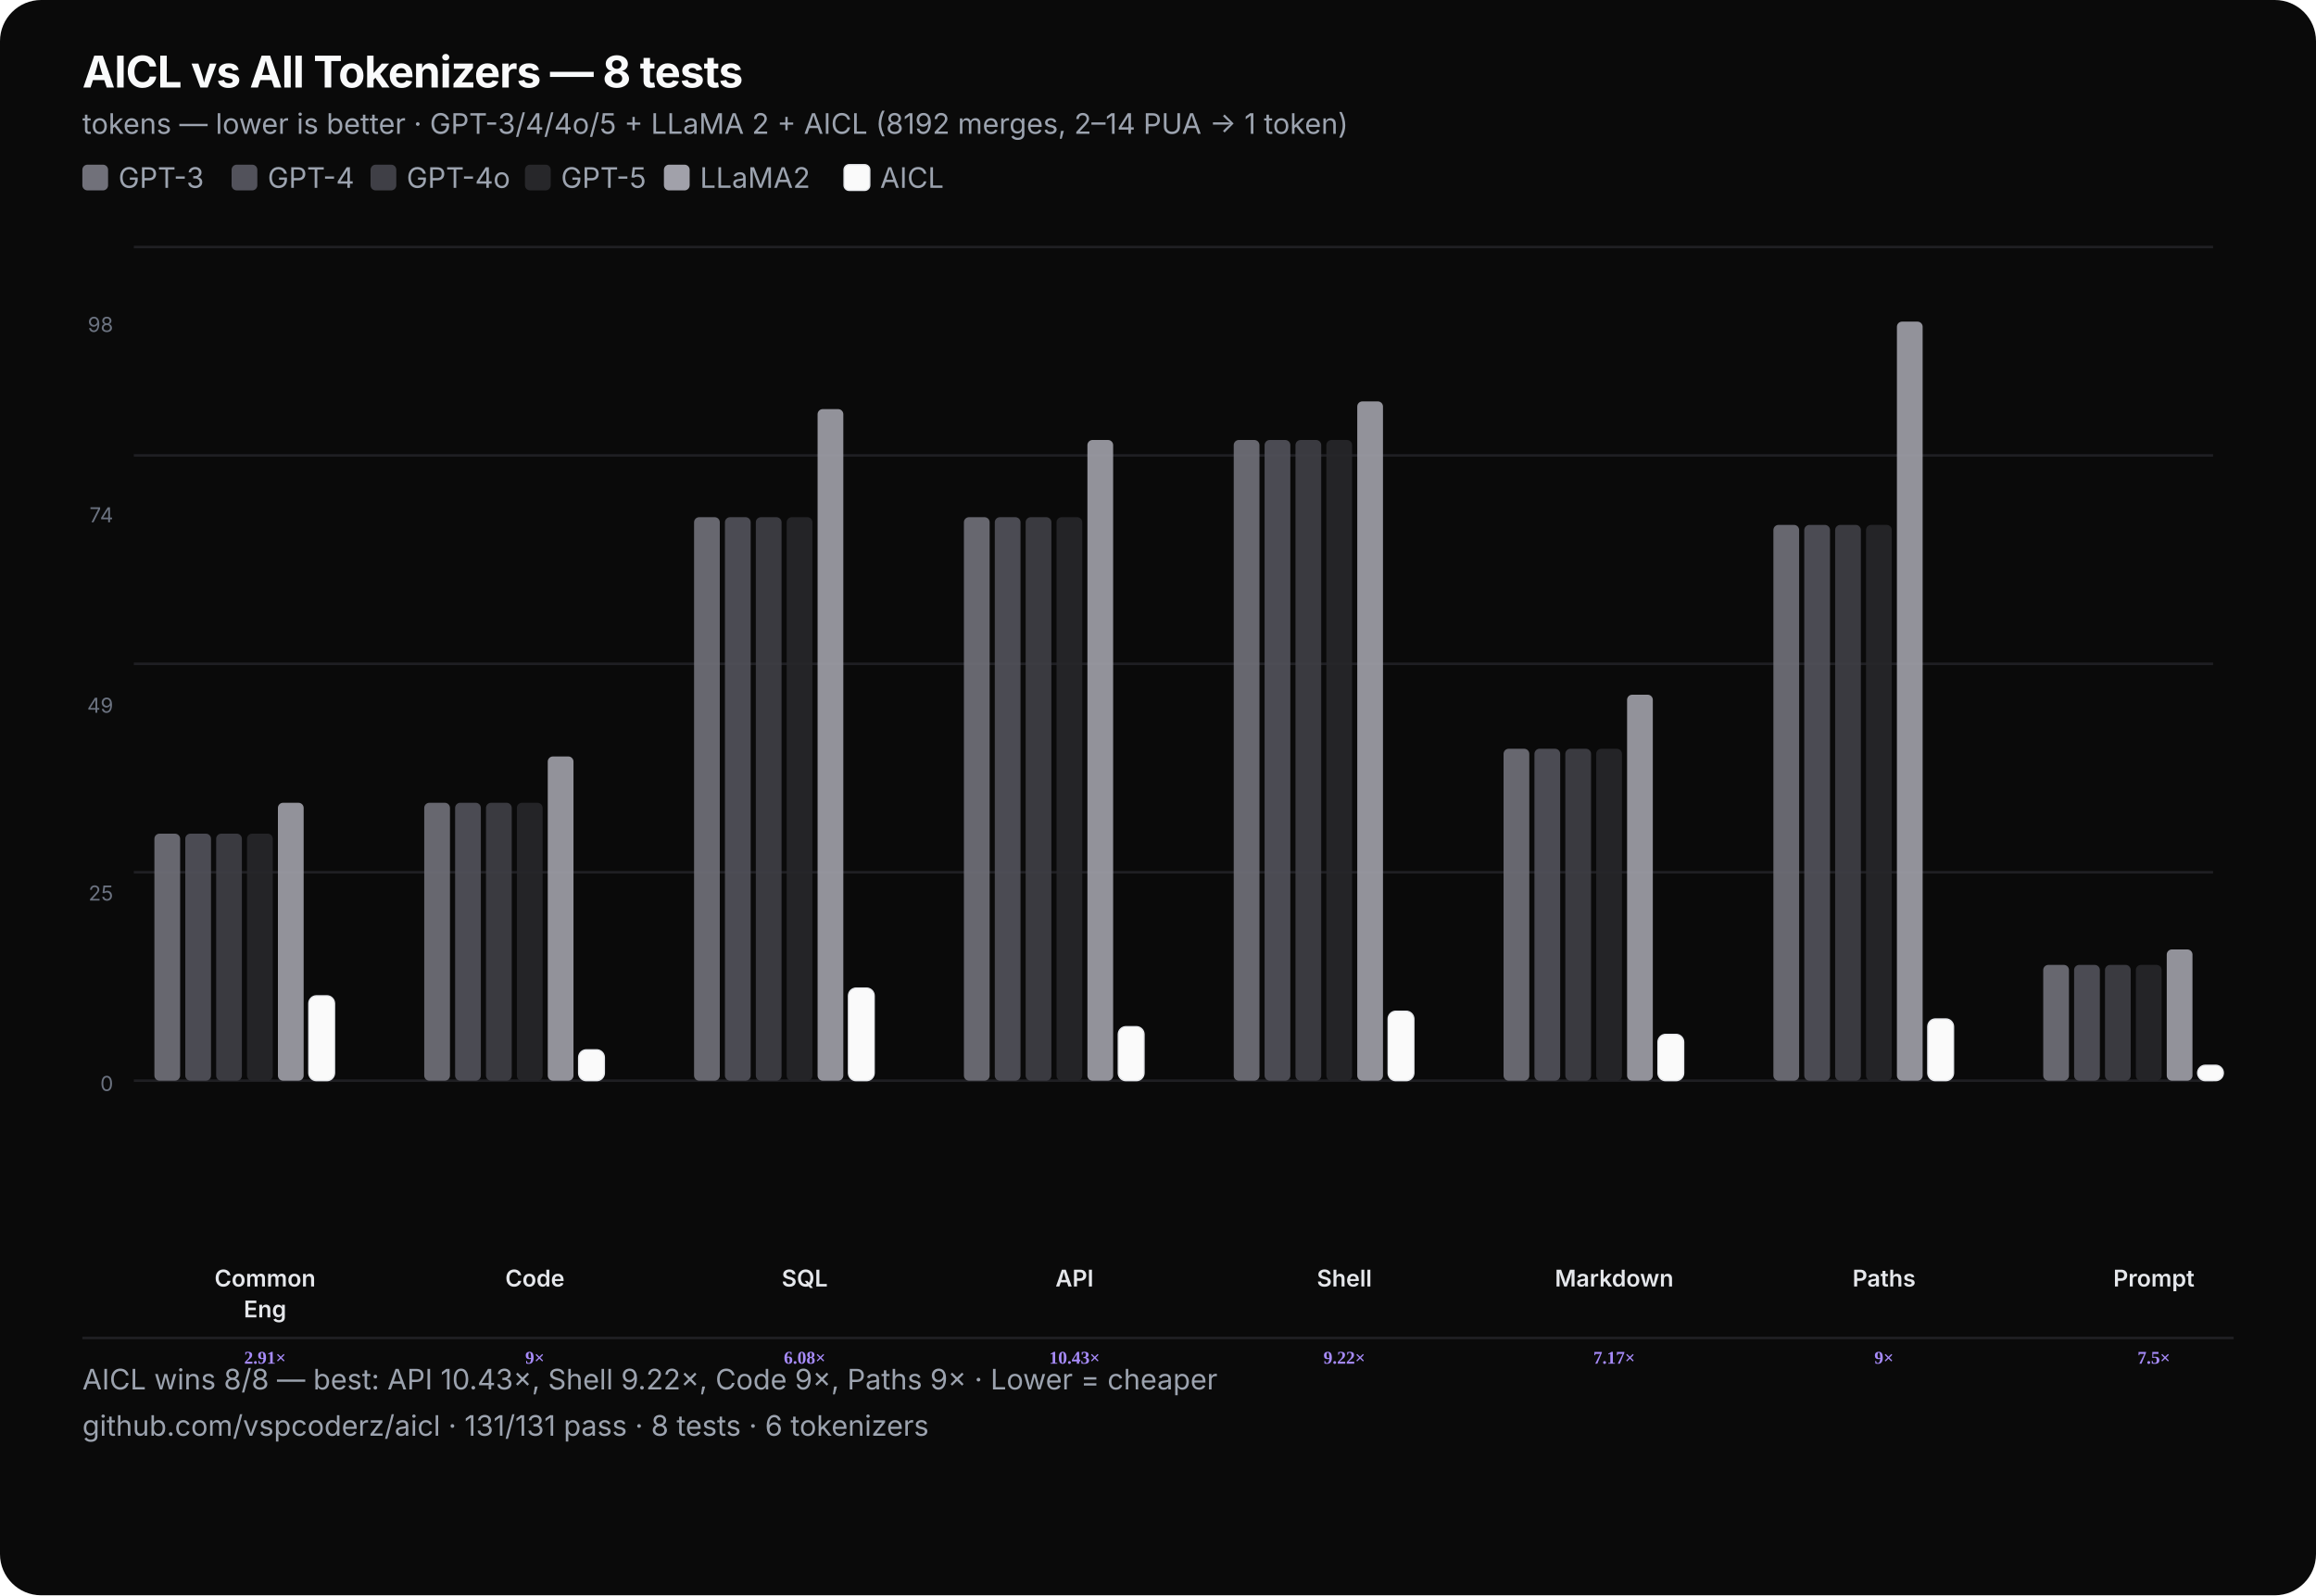
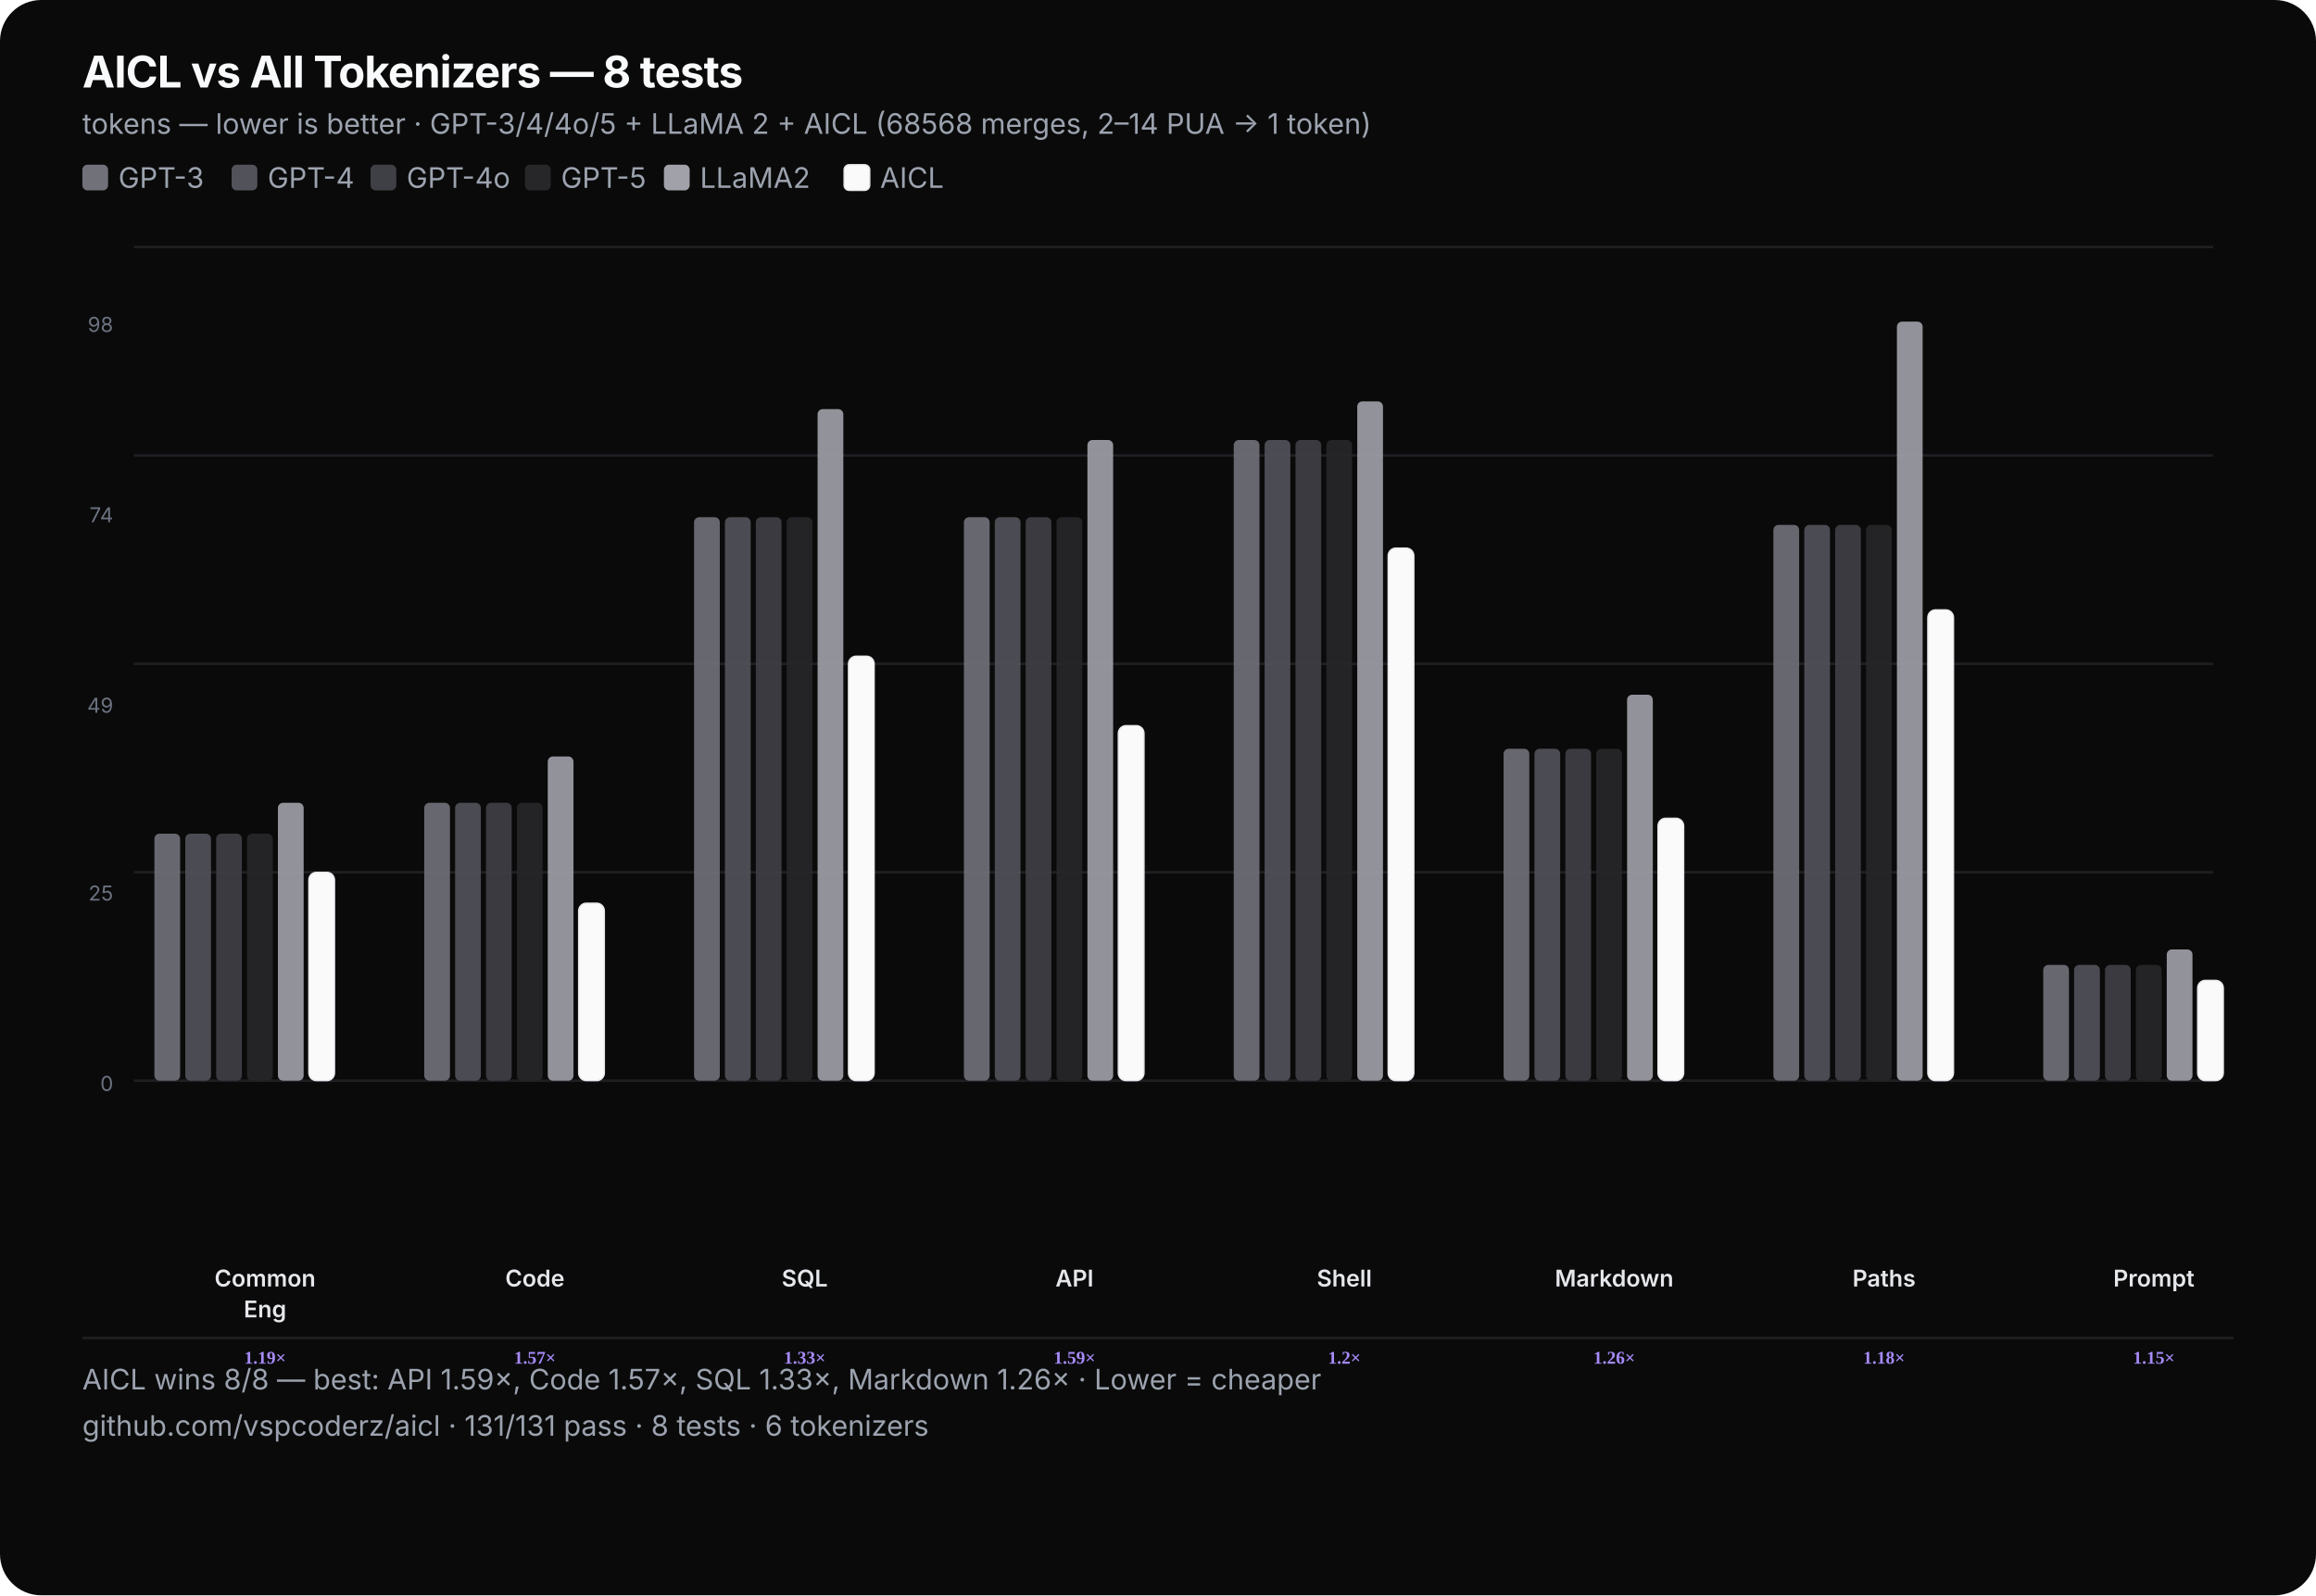
<svg xmlns="http://www.w3.org/2000/svg" width="900" height="620">
  <style>.t{font:700 17px 'Stack Sans Notch','Inter',system-ui,sans-serif;fill:#f9fafb;letter-spacing:-0.3px}.s{font:400 11px 'Stack Sans Notch','Inter',system-ui,sans-serif;fill:#9ca3af}.n{font:600 9px 'Stack Sans Notch','Inter',system-ui,sans-serif;fill:#e5e7eb}.a{font:400 8px 'Stack Sans Notch','Inter',system-ui,sans-serif;fill:#6b7280}</style>
  <rect width="900" height="620" rx="16" fill="#0a0a0a" />
  <text x="32" y="34" class="t">AICL vs All Tokenizers — 8 tests</text>
-   <text x="32" y="52" class="s">tokens — lower is better · GPT-3/4/4o/5 + LLaMA 2 + AICL (8192 merges, 2–14 PUA → 1 token)</text>
+   <text x="32" y="52" class="s">tokens — lower is better · GPT-3/4/4o/5 + LLaMA 2 + AICL (68568 merges, 2–14 PUA → 1 token)</text>
  <g transform="translate(32,64)">
    <rect x="0" y="0" width="10" height="10" rx="2" fill="#71717a" />
    <text x="14" y="9" class="s">GPT-3</text>
    <rect x="58" y="0" width="10" height="10" rx="2" fill="#52525b" />
    <text x="72" y="9" class="s">GPT-4</text>
    <rect x="112" y="0" width="10" height="10" rx="2" fill="#3f3f46" />
    <text x="126" y="9" class="s">GPT-4o</text>
    <rect x="172" y="0" width="10" height="10" rx="2" fill="#27272a" />
    <text x="186" y="9" class="s">GPT-5</text>
    <rect x="226" y="0" width="10" height="10" rx="2" fill="#a1a1aa" />
    <text x="240" y="9" class="s">LLaMA2</text>
    <rect x="296" y="0" width="10" height="10" rx="2" fill="#fafafa" stroke="#e5e7eb" stroke-width="0.5" />
    <text x="310" y="9" class="s">AICL</text>
  </g>
  <g stroke="#1f1f23" stroke-width="1">
    <line x1="52" y1="96" x2="860" y2="96" />
    <line x1="52" y1="177" x2="860" y2="177" />
    <line x1="52" y1="258" x2="860" y2="258" />
    <line x1="52" y1="339" x2="860" y2="339" />
    <line x1="52" y1="420" x2="860" y2="420" />
  </g>
  <text x="44" y="424" class="a" text-anchor="end">0</text>
  <text x="44" y="350" class="a" text-anchor="end">25</text>
  <text x="44" y="277" class="a" text-anchor="end">49</text>
  <text x="44" y="203" class="a" text-anchor="end">74</text>
  <text x="44" y="129" class="a" text-anchor="end">98</text>
  <g>
    <rect x="60" y="324" width="10" height="96" rx="2" fill="#71717a" opacity="0.9" />
    <rect x="72" y="324" width="10" height="96" rx="2" fill="#52525b" opacity="0.9" />
    <rect x="84" y="324" width="10" height="96" rx="2" fill="#3f3f46" opacity="0.9" />
    <rect x="96" y="324" width="10" height="96" rx="2" fill="#27272a" opacity="0.9" />
    <rect x="108" y="312" width="10" height="108" rx="2" fill="#a1a1aa" opacity="0.9" />
-     <rect x="120" y="387" width="10" height="33" rx="3" fill="#fafafa" opacity="1" stroke="#e5e7eb" stroke-width="0.5" />
+     <rect x="120" y="339" width="10" height="81" rx="3" fill="#fafafa" opacity="1" stroke="#e5e7eb" stroke-width="0.5" />
    <text x="103" y="500" text-anchor="middle" class="n">Common</text>
    <text x="103" y="512" text-anchor="middle" class="n">Eng</text>
-     <text x="103" y="530" text-anchor="middle" fill="#a78bfa" font-size="7" font-weight="700">2.91×</text>
+     <text x="103" y="530" text-anchor="middle" fill="#a78bfa" font-size="7" font-weight="700">1.19×</text>
  </g>
  <g>
    <rect x="164.857" y="312" width="10" height="108" rx="2" fill="#71717a" opacity="0.9" />
    <rect x="176.857" y="312" width="10" height="108" rx="2" fill="#52525b" opacity="0.9" />
    <rect x="188.857" y="312" width="10" height="108" rx="2" fill="#3f3f46" opacity="0.9" />
    <rect x="200.857" y="312" width="10" height="108" rx="2" fill="#27272a" opacity="0.9" />
    <rect x="212.857" y="294" width="10" height="126" rx="2" fill="#a1a1aa" opacity="0.9" />
-     <rect x="224.857" y="408" width="10" height="12" rx="3" fill="#fafafa" opacity="1" stroke="#e5e7eb" stroke-width="0.5" />
+     <rect x="224.857" y="351" width="10" height="69" rx="3" fill="#fafafa" opacity="1" stroke="#e5e7eb" stroke-width="0.5" />
    <text x="207.857" y="500" text-anchor="middle" class="n">Code</text>
-     <text x="207.857" y="530" text-anchor="middle" fill="#a78bfa" font-size="7" font-weight="700">9×</text>
+     <text x="207.857" y="530" text-anchor="middle" fill="#a78bfa" font-size="7" font-weight="700">1.57×</text>
  </g>
  <g>
    <rect x="269.714" y="201" width="10" height="219" rx="2" fill="#71717a" opacity="0.9" />
    <rect x="281.714" y="201" width="10" height="219" rx="2" fill="#52525b" opacity="0.9" />
    <rect x="293.714" y="201" width="10" height="219" rx="2" fill="#3f3f46" opacity="0.9" />
    <rect x="305.714" y="201" width="10" height="219" rx="2" fill="#27272a" opacity="0.9" />
    <rect x="317.714" y="159" width="10" height="261" rx="2" fill="#a1a1aa" opacity="0.9" />
-     <rect x="329.714" y="384" width="10" height="36" rx="3" fill="#fafafa" opacity="1" stroke="#e5e7eb" stroke-width="0.5" />
+     <rect x="329.714" y="255" width="10" height="165" rx="3" fill="#fafafa" opacity="1" stroke="#e5e7eb" stroke-width="0.5" />
    <text x="312.714" y="500" text-anchor="middle" class="n">SQL</text>
-     <text x="312.714" y="530" text-anchor="middle" fill="#a78bfa" font-size="7" font-weight="700">6.08×</text>
+     <text x="312.714" y="530" text-anchor="middle" fill="#a78bfa" font-size="7" font-weight="700">1.33×</text>
  </g>
  <g>
    <rect x="374.571" y="201" width="10" height="219" rx="2" fill="#71717a" opacity="0.9" />
    <rect x="386.571" y="201" width="10" height="219" rx="2" fill="#52525b" opacity="0.9" />
    <rect x="398.571" y="201" width="10" height="219" rx="2" fill="#3f3f46" opacity="0.9" />
    <rect x="410.571" y="201" width="10" height="219" rx="2" fill="#27272a" opacity="0.9" />
    <rect x="422.571" y="171" width="10" height="249" rx="2" fill="#a1a1aa" opacity="0.9" />
-     <rect x="434.571" y="399" width="10" height="21" rx="3" fill="#fafafa" opacity="1" stroke="#e5e7eb" stroke-width="0.5" />
+     <rect x="434.571" y="282" width="10" height="138" rx="3" fill="#fafafa" opacity="1" stroke="#e5e7eb" stroke-width="0.5" />
    <text x="417.571" y="500" text-anchor="middle" class="n">API</text>
-     <text x="417.571" y="530" text-anchor="middle" fill="#a78bfa" font-size="7" font-weight="700">10.43×</text>
+     <text x="417.571" y="530" text-anchor="middle" fill="#a78bfa" font-size="7" font-weight="700">1.59×</text>
  </g>
  <g>
    <rect x="479.429" y="171" width="10" height="249" rx="2" fill="#71717a" opacity="0.9" />
    <rect x="491.429" y="171" width="10" height="249" rx="2" fill="#52525b" opacity="0.9" />
    <rect x="503.429" y="171" width="10" height="249" rx="2" fill="#3f3f46" opacity="0.9" />
    <rect x="515.429" y="171" width="10" height="249" rx="2" fill="#27272a" opacity="0.9" />
    <rect x="527.429" y="156" width="10" height="264" rx="2" fill="#a1a1aa" opacity="0.9" />
-     <rect x="539.429" y="393" width="10" height="27" rx="3" fill="#fafafa" opacity="1" stroke="#e5e7eb" stroke-width="0.5" />
+     <rect x="539.429" y="213" width="10" height="207" rx="3" fill="#fafafa" opacity="1" stroke="#e5e7eb" stroke-width="0.5" />
    <text x="522.429" y="500" text-anchor="middle" class="n">Shell</text>
-     <text x="522.429" y="530" text-anchor="middle" fill="#a78bfa" font-size="7" font-weight="700">9.22×</text>
+     <text x="522.429" y="530" text-anchor="middle" fill="#a78bfa" font-size="7" font-weight="700">1.2×</text>
  </g>
  <g>
    <rect x="584.286" y="291" width="10" height="129" rx="2" fill="#71717a" opacity="0.9" />
    <rect x="596.286" y="291" width="10" height="129" rx="2" fill="#52525b" opacity="0.9" />
    <rect x="608.286" y="291" width="10" height="129" rx="2" fill="#3f3f46" opacity="0.9" />
    <rect x="620.286" y="291" width="10" height="129" rx="2" fill="#27272a" opacity="0.9" />
    <rect x="632.286" y="270" width="10" height="150" rx="2" fill="#a1a1aa" opacity="0.9" />
-     <rect x="644.286" y="402" width="10" height="18" rx="3" fill="#fafafa" opacity="1" stroke="#e5e7eb" stroke-width="0.5" />
+     <rect x="644.286" y="318" width="10" height="102" rx="3" fill="#fafafa" opacity="1" stroke="#e5e7eb" stroke-width="0.5" />
    <text x="627.286" y="500" text-anchor="middle" class="n">Markdown</text>
-     <text x="627.286" y="530" text-anchor="middle" fill="#a78bfa" font-size="7" font-weight="700">7.17×</text>
+     <text x="627.286" y="530" text-anchor="middle" fill="#a78bfa" font-size="7" font-weight="700">1.26×</text>
  </g>
  <g>
    <rect x="689.143" y="204" width="10" height="216" rx="2" fill="#71717a" opacity="0.9" />
    <rect x="701.143" y="204" width="10" height="216" rx="2" fill="#52525b" opacity="0.9" />
    <rect x="713.143" y="204" width="10" height="216" rx="2" fill="#3f3f46" opacity="0.9" />
    <rect x="725.143" y="204" width="10" height="216" rx="2" fill="#27272a" opacity="0.9" />
    <rect x="737.143" y="125" width="10" height="295" rx="2" fill="#a1a1aa" opacity="0.9" />
-     <rect x="749.143" y="396" width="10" height="24" rx="3" fill="#fafafa" opacity="1" stroke="#e5e7eb" stroke-width="0.5" />
+     <rect x="749.143" y="237" width="10" height="183" rx="3" fill="#fafafa" opacity="1" stroke="#e5e7eb" stroke-width="0.5" />
    <text x="732.143" y="500" text-anchor="middle" class="n">Paths</text>
-     <text x="732.143" y="530" text-anchor="middle" fill="#a78bfa" font-size="7" font-weight="700">9×</text>
+     <text x="732.143" y="530" text-anchor="middle" fill="#a78bfa" font-size="7" font-weight="700">1.18×</text>
  </g>
  <g>
    <rect x="794" y="375" width="10" height="45" rx="2" fill="#71717a" opacity="0.9" />
    <rect x="806" y="375" width="10" height="45" rx="2" fill="#52525b" opacity="0.9" />
    <rect x="818" y="375" width="10" height="45" rx="2" fill="#3f3f46" opacity="0.9" />
    <rect x="830" y="375" width="10" height="45" rx="2" fill="#27272a" opacity="0.9" />
    <rect x="842" y="369" width="10" height="51" rx="2" fill="#a1a1aa" opacity="0.9" />
-     <rect x="854" y="414" width="10" height="6" rx="3" fill="#fafafa" opacity="1" stroke="#e5e7eb" stroke-width="0.5" />
+     <rect x="854" y="381" width="10" height="39" rx="3" fill="#fafafa" opacity="1" stroke="#e5e7eb" stroke-width="0.5" />
    <text x="837" y="500" text-anchor="middle" class="n">Prompt</text>
-     <text x="837" y="530" text-anchor="middle" fill="#a78bfa" font-size="7" font-weight="700">7.5×</text>
+     <text x="837" y="530" text-anchor="middle" fill="#a78bfa" font-size="7" font-weight="700">1.15×</text>
  </g>
  <line x1="32" y1="520" x2="868" y2="520" stroke="#1f1f23" />
-   <text x="32" y="540" class="s">AICL wins 8/8 — best: API 10.43×, Shell 9.22×, Code 9×, Paths 9× · Lower = cheaper</text>
+   <text x="32" y="540" class="s">AICL wins 8/8 — best: API 1.59×, Code 1.57×, SQL 1.33×, Markdown 1.26× · Lower = cheaper</text>
  <text x="32" y="558" class="s">github.com/vspcoderz/aicl · 131/131 pass · 8 tests · 6 tokenizers</text>
</svg>
